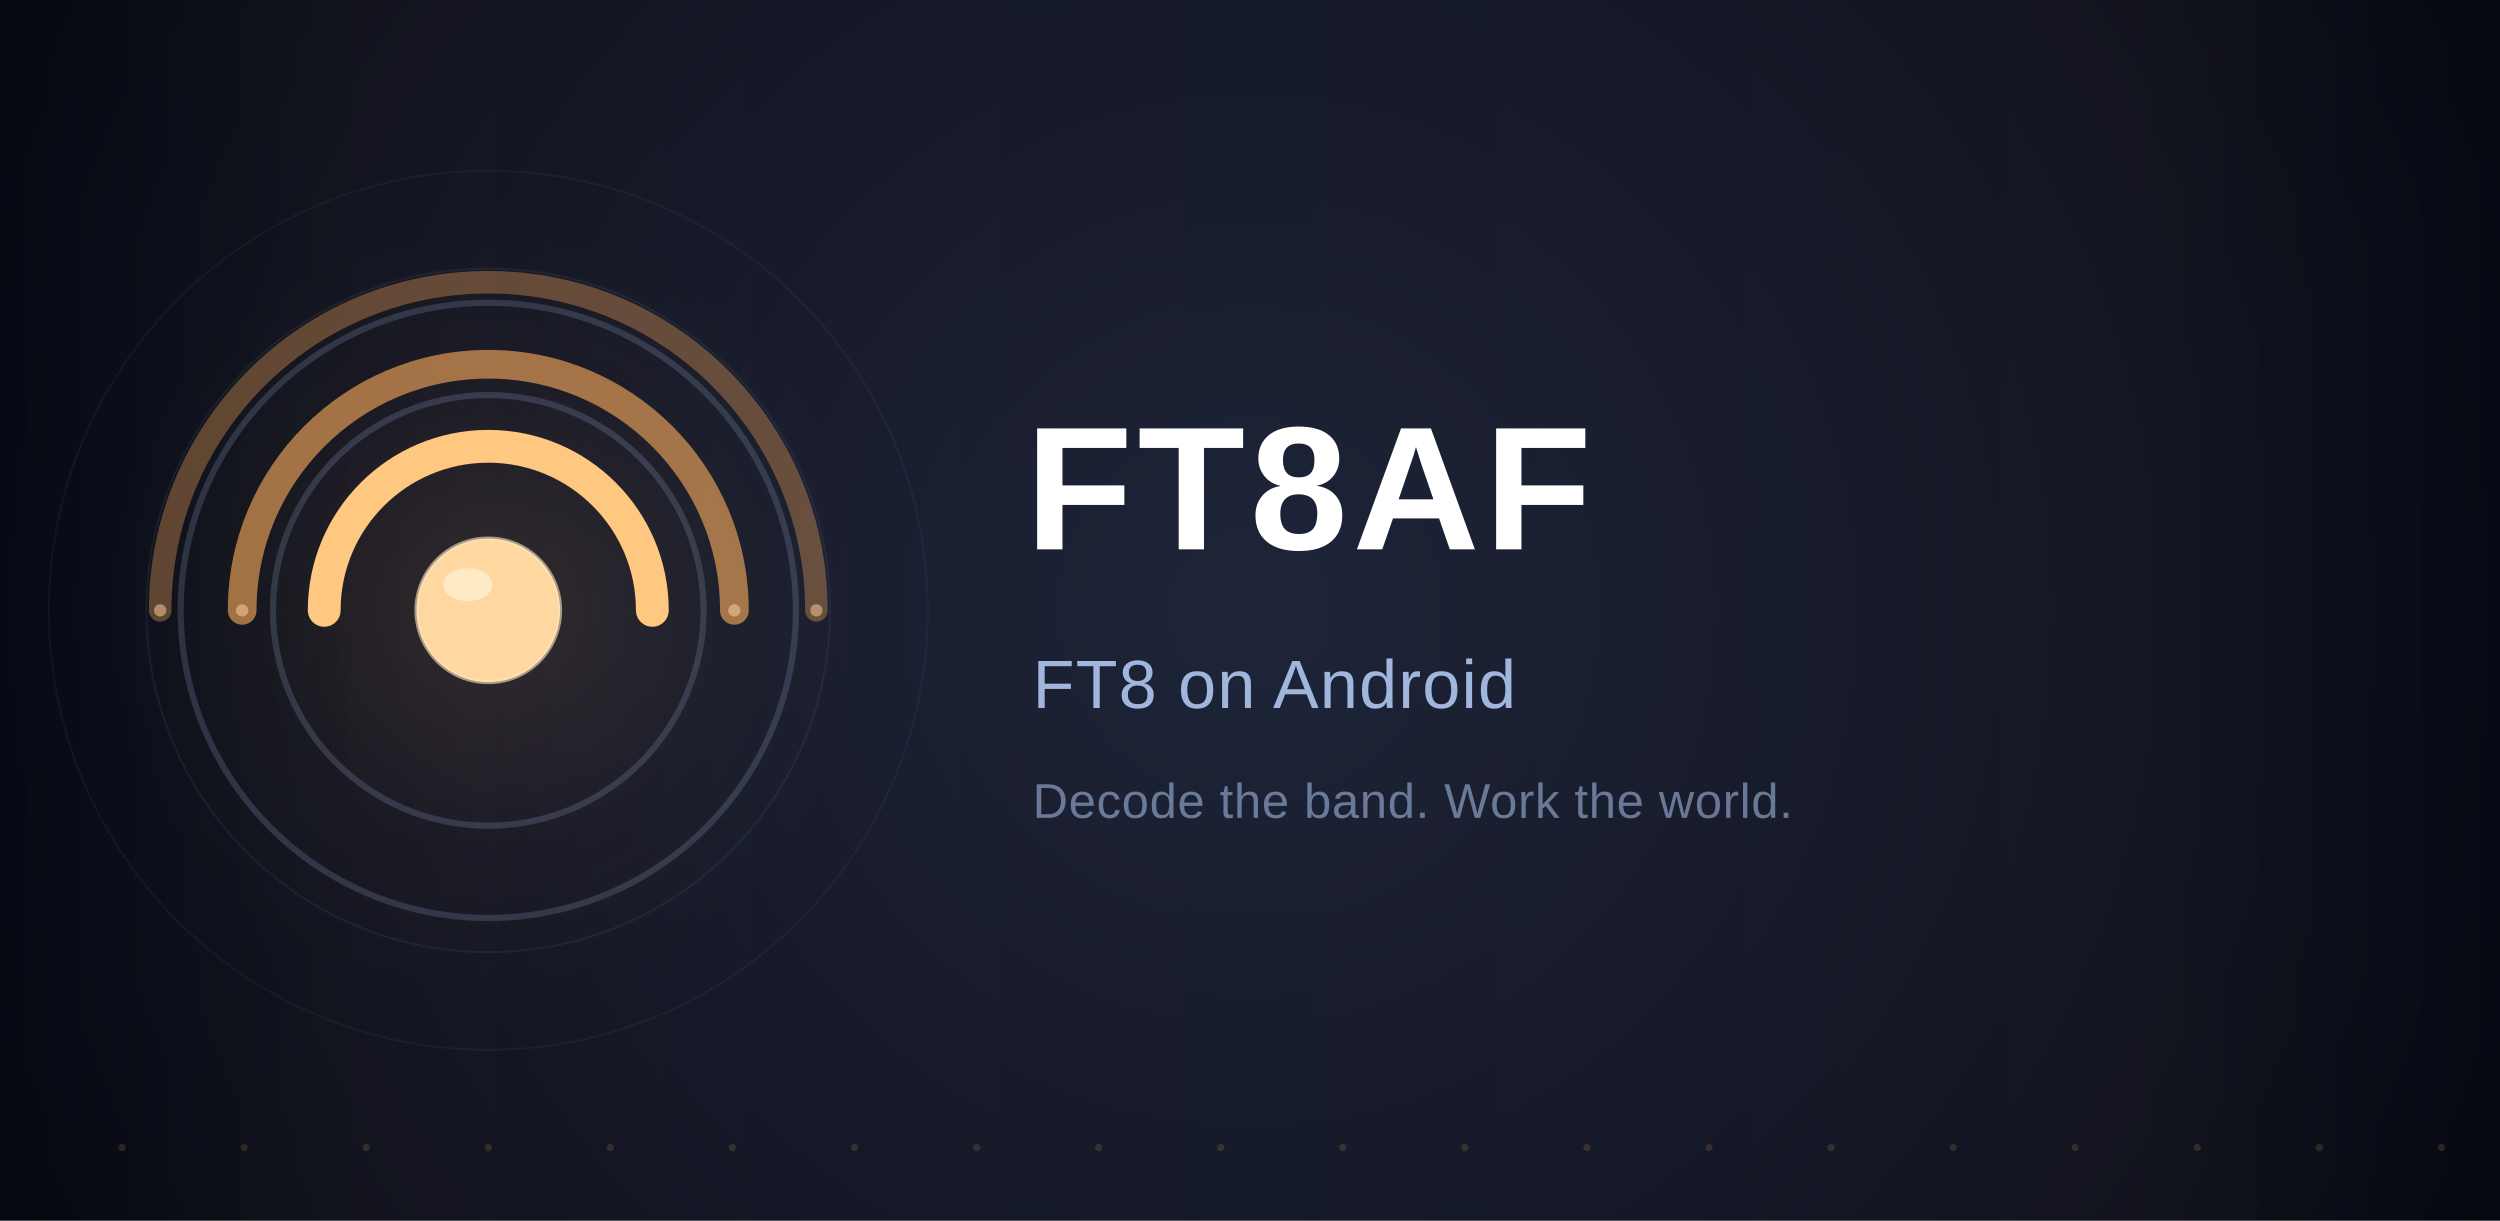
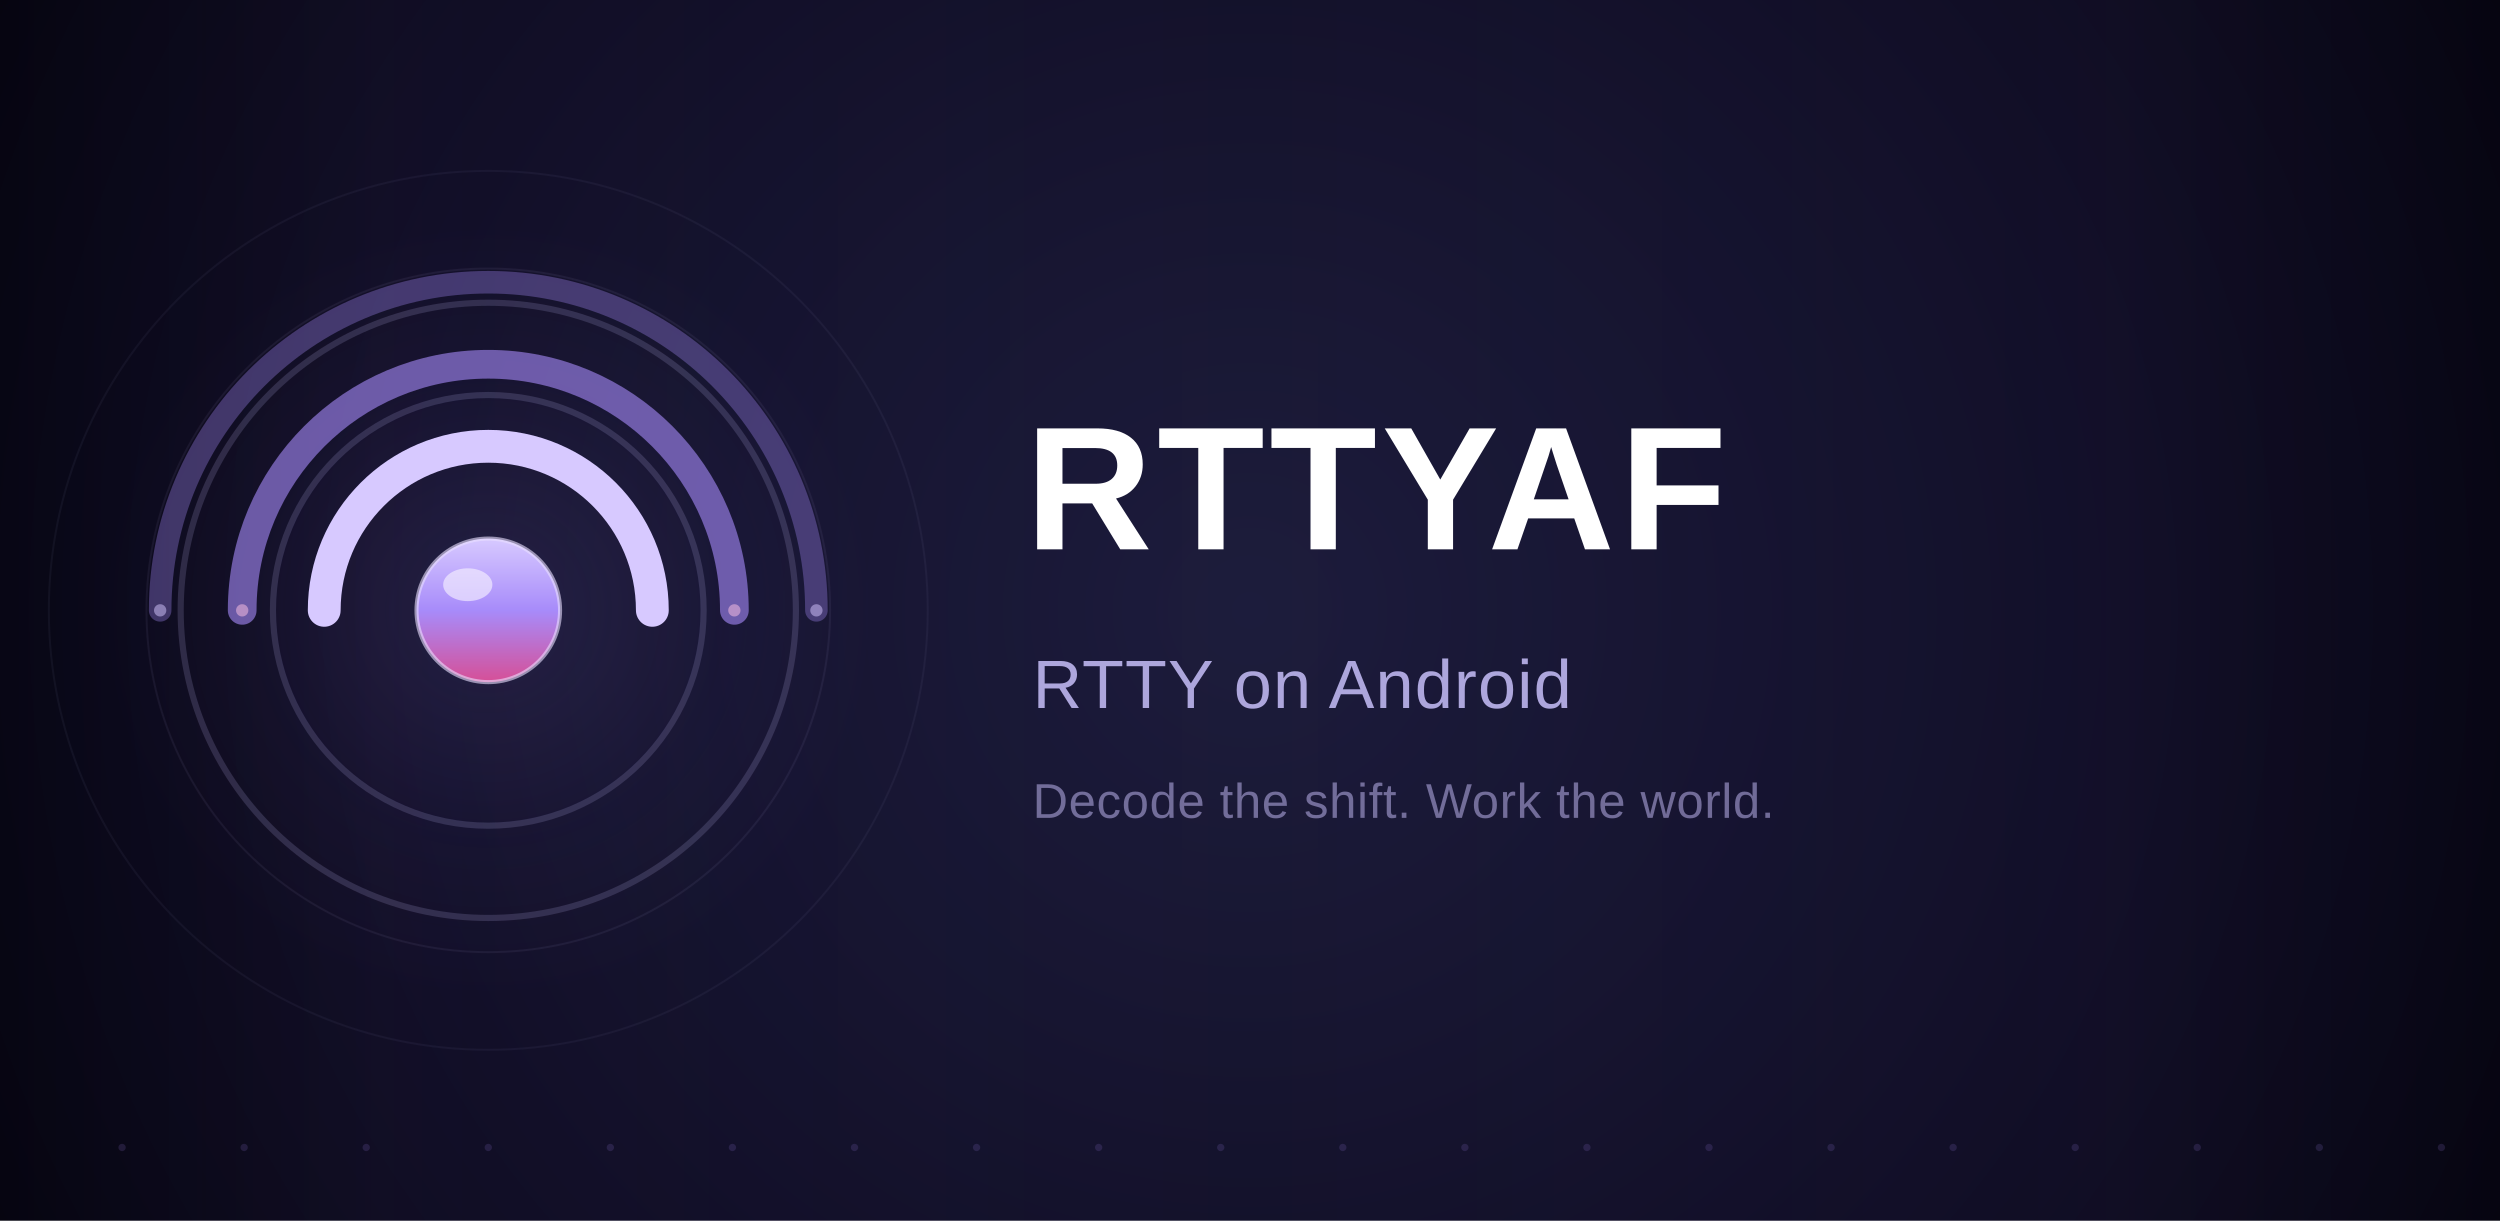
<svg xmlns="http://www.w3.org/2000/svg" width="1024" height="500" viewBox="0 0 1024 500">
  <defs>
    <radialGradient id="bg" cx="512" cy="250" r="600" gradientUnits="userSpaceOnUse">
-       <stop offset="0" stop-color="#1A2238" />
-       <stop offset="0.6" stop-color="#0A1020" />
-       <stop offset="1" stop-color="#04070E" />
+       <stop offset="0" stop-color="#1A1A38" />
+       <stop offset="0.6" stop-color="#0C0A20" />
+       <stop offset="1" stop-color="#05040E" />
    </radialGradient>
    <radialGradient id="icon-halo" cx="200" cy="250" r="160" gradientUnits="userSpaceOnUse">
-       <stop offset="0" stop-color="#FFAF5E" stop-opacity="0.12" />
-       <stop offset="0.6" stop-color="#FFAF5E" stop-opacity="0.03" />
-       <stop offset="1" stop-color="#FFAF5E" stop-opacity="0" />
+       <stop offset="0" stop-color="#A78BFA" stop-opacity="0.12" />
+       <stop offset="0.6" stop-color="#A78BFA" stop-opacity="0.03" />
+       <stop offset="1" stop-color="#A78BFA" stop-opacity="0" />
    </radialGradient>
    <linearGradient id="streak" x1="0" y1="250" x2="1024" y2="250" gradientUnits="userSpaceOnUse">
-       <stop offset="0" stop-color="#FFAF5E" stop-opacity="0" />
-       <stop offset="0.15" stop-color="#FFAF5E" stop-opacity="0.04" />
-       <stop offset="0.5" stop-color="#FFAF5E" stop-opacity="0.02" />
-       <stop offset="0.85" stop-color="#FFAF5E" stop-opacity="0.04" />
-       <stop offset="1" stop-color="#FFAF5E" stop-opacity="0" />
+       <stop offset="0" stop-color="#A78BFA" stop-opacity="0" />
+       <stop offset="0.15" stop-color="#A78BFA" stop-opacity="0.04" />
+       <stop offset="0.5" stop-color="#A78BFA" stop-opacity="0.02" />
+       <stop offset="0.85" stop-color="#A78BFA" stop-opacity="0.04" />
+       <stop offset="1" stop-color="#A78BFA" stop-opacity="0" />
    </linearGradient>
-     <linearGradient id="disc-grad" x1="200" y1="220" x2="200" y2="280" gradientUnits="userSpaceOnUse">
-       <stop offset="0" stop-color="#FFD7A0" />
-       <stop offset="0.5" stop-color="#FFAF5E" />
-       <stop offset="1" stop-color="#FF8A2C" />
+     <linearGradient id="disc-grad" x1="54" y1="50" x2="54" y2="64" gradientUnits="userSpaceOnUse">
+       <stop offset="0" stop-color="#D7C9FF" />
+       <stop offset="0.5" stop-color="#A78BFA" />
+       <stop offset="1" stop-color="#D64F97" />
    </linearGradient>
  </defs>
  <rect width="1024" height="500" fill="url(#bg)" />
  <rect width="1024" height="500" fill="url(#streak)" />
-   <circle cx="200" cy="250" r="180" fill="none" stroke="#A0B6DC" stroke-opacity="0.06" stroke-width="0.8" />
-   <circle cx="200" cy="250" r="140" fill="none" stroke="#A0B6DC" stroke-opacity="0.08" stroke-width="0.8" />
+   <circle cx="200" cy="250" r="180" fill="none" stroke="#ADA6DC" stroke-opacity="0.06" stroke-width="0.8" />
+   <circle cx="200" cy="250" r="140" fill="none" stroke="#ADA6DC" stroke-opacity="0.08" stroke-width="0.8" />
  <circle cx="200" cy="250" r="160" fill="url(#icon-halo)" />
  <g transform="translate(200,250) scale(4.2) translate(-54,-57)">
-     <circle cx="54" cy="57" r="30" fill="none" stroke="#A0B6DC" stroke-opacity="0.2" stroke-width="0.6" />
-     <circle cx="54" cy="57" r="21" fill="none" stroke="#A0B6DC" stroke-opacity="0.2" stroke-width="0.6" />
-     <path d="M22,57 A32,32 0 0,1 86,57" fill="none" stroke="#FFAF5E" stroke-opacity="0.333" stroke-width="2.2" stroke-linecap="round" />
-     <path d="M30,57 A24,24 0 0,1 78,57" fill="none" stroke="#FFAF5E" stroke-opacity="0.6" stroke-width="2.8" stroke-linecap="round" />
-     <path d="M38,57 A16,16 0 0,1 70,57" fill="none" stroke="#FFC880" stroke-width="3.2" stroke-linecap="round" />
+     <circle cx="54" cy="57" r="30" fill="none" stroke="#ADA6DC" stroke-opacity="0.2" stroke-width="0.6" />
+     <circle cx="54" cy="57" r="21" fill="none" stroke="#ADA6DC" stroke-opacity="0.2" stroke-width="0.6" />
+     <path d="M22,57 A32,32 0 0,1 86,57" fill="none" stroke="#A78BFA" stroke-opacity="0.333" stroke-width="2.2" stroke-linecap="round" />
+     <path d="M30,57 A24,24 0 0,1 78,57" fill="none" stroke="#A78BFA" stroke-opacity="0.6" stroke-width="2.8" stroke-linecap="round" />
+     <path d="M38,57 A16,16 0 0,1 70,57" fill="none" stroke="#D7C9FF" stroke-width="3.2" stroke-linecap="round" />
    <circle cx="54" cy="57" r="7" fill="url(#disc-grad)" />
-     <circle cx="54" cy="57" r="7" fill="none" stroke="#FFE6BE" stroke-opacity="0.6" stroke-width="0.4" />
-     <ellipse cx="52" cy="54.5" rx="2.4" ry="1.6" fill="#FFF5DC" fill-opacity="0.627" />
-     <circle cx="22" cy="57" r="0.6" fill="#FFD7A0" fill-opacity="0.5" />
-     <circle cx="86" cy="57" r="0.6" fill="#FFD7A0" fill-opacity="0.5" />
-     <circle cx="30" cy="57" r="0.6" fill="#FFD7A0" fill-opacity="0.5" />
-     <circle cx="78" cy="57" r="0.6" fill="#FFD7A0" fill-opacity="0.5" />
+     <circle cx="54" cy="57" r="7" fill="none" stroke="#E9DFFF" stroke-opacity="0.6" stroke-width="0.4" />
+     <ellipse cx="52" cy="54.5" rx="2.4" ry="1.6" fill="#F7F2FF" fill-opacity="0.627" />
+     <circle cx="22" cy="57" r="0.6" fill="#D7C9FF" fill-opacity="0.5" />
+     <circle cx="86" cy="57" r="0.6" fill="#D7C9FF" fill-opacity="0.5" />
+     <circle cx="30" cy="57" r="0.6" fill="#FFC4E4" fill-opacity="0.5" />
+     <circle cx="78" cy="57" r="0.6" fill="#FFC4E4" fill-opacity="0.5" />
  </g>
-   <text x="420" y="225" font-family="'SF Pro Display', 'Helvetica Neue', 'Arial', sans-serif" font-size="72" font-weight="700" fill="#FFFFFF" letter-spacing="2">FT8AF</text>
-   <text x="423" y="290" font-family="'SF Pro Display', 'Helvetica Neue', 'Arial', sans-serif" font-size="28" font-weight="400" fill="#A0B6DC" letter-spacing="0.5">FT8 on Android</text>
-   <text x="423" y="335" font-family="'SF Pro Display', 'Helvetica Neue', 'Arial', sans-serif" font-size="20" font-weight="400" fill="#A0B6DC" fill-opacity="0.6" letter-spacing="0.3">Decode the band. Work the world.</text>
-   <g fill="#FFAF5E" fill-opacity="0.15">
+   <text x="420" y="225" font-family="'SF Pro Display', 'Helvetica Neue', 'Arial', sans-serif" font-size="72" font-weight="700" fill="#FFFFFF" letter-spacing="2">RTTYAF</text>
+   <text x="423" y="290" font-family="'SF Pro Display', 'Helvetica Neue', 'Arial', sans-serif" font-size="28" font-weight="400" fill="#ADA6DC" letter-spacing="0.5">RTTY on Android</text>
+   <text x="423" y="335" font-family="'SF Pro Display', 'Helvetica Neue', 'Arial', sans-serif" font-size="20" font-weight="400" fill="#ADA6DC" fill-opacity="0.6" letter-spacing="0.3">Decode the shift. Work the world.</text>
+   <g fill="#A78BFA" fill-opacity="0.15">
    <circle cx="50" cy="470" r="1.5" />
    <circle cx="100" cy="470" r="1.5" />
    <circle cx="150" cy="470" r="1.5" />
    <circle cx="200" cy="470" r="1.5" />
    <circle cx="250" cy="470" r="1.5" />
    <circle cx="300" cy="470" r="1.5" />
    <circle cx="350" cy="470" r="1.5" />
    <circle cx="400" cy="470" r="1.5" />
    <circle cx="450" cy="470" r="1.5" />
    <circle cx="500" cy="470" r="1.5" />
    <circle cx="550" cy="470" r="1.5" />
    <circle cx="600" cy="470" r="1.5" />
    <circle cx="650" cy="470" r="1.5" />
    <circle cx="700" cy="470" r="1.5" />
    <circle cx="750" cy="470" r="1.5" />
    <circle cx="800" cy="470" r="1.5" />
    <circle cx="850" cy="470" r="1.5" />
    <circle cx="900" cy="470" r="1.5" />
    <circle cx="950" cy="470" r="1.5" />
    <circle cx="1000" cy="470" r="1.5" />
  </g>
</svg>
